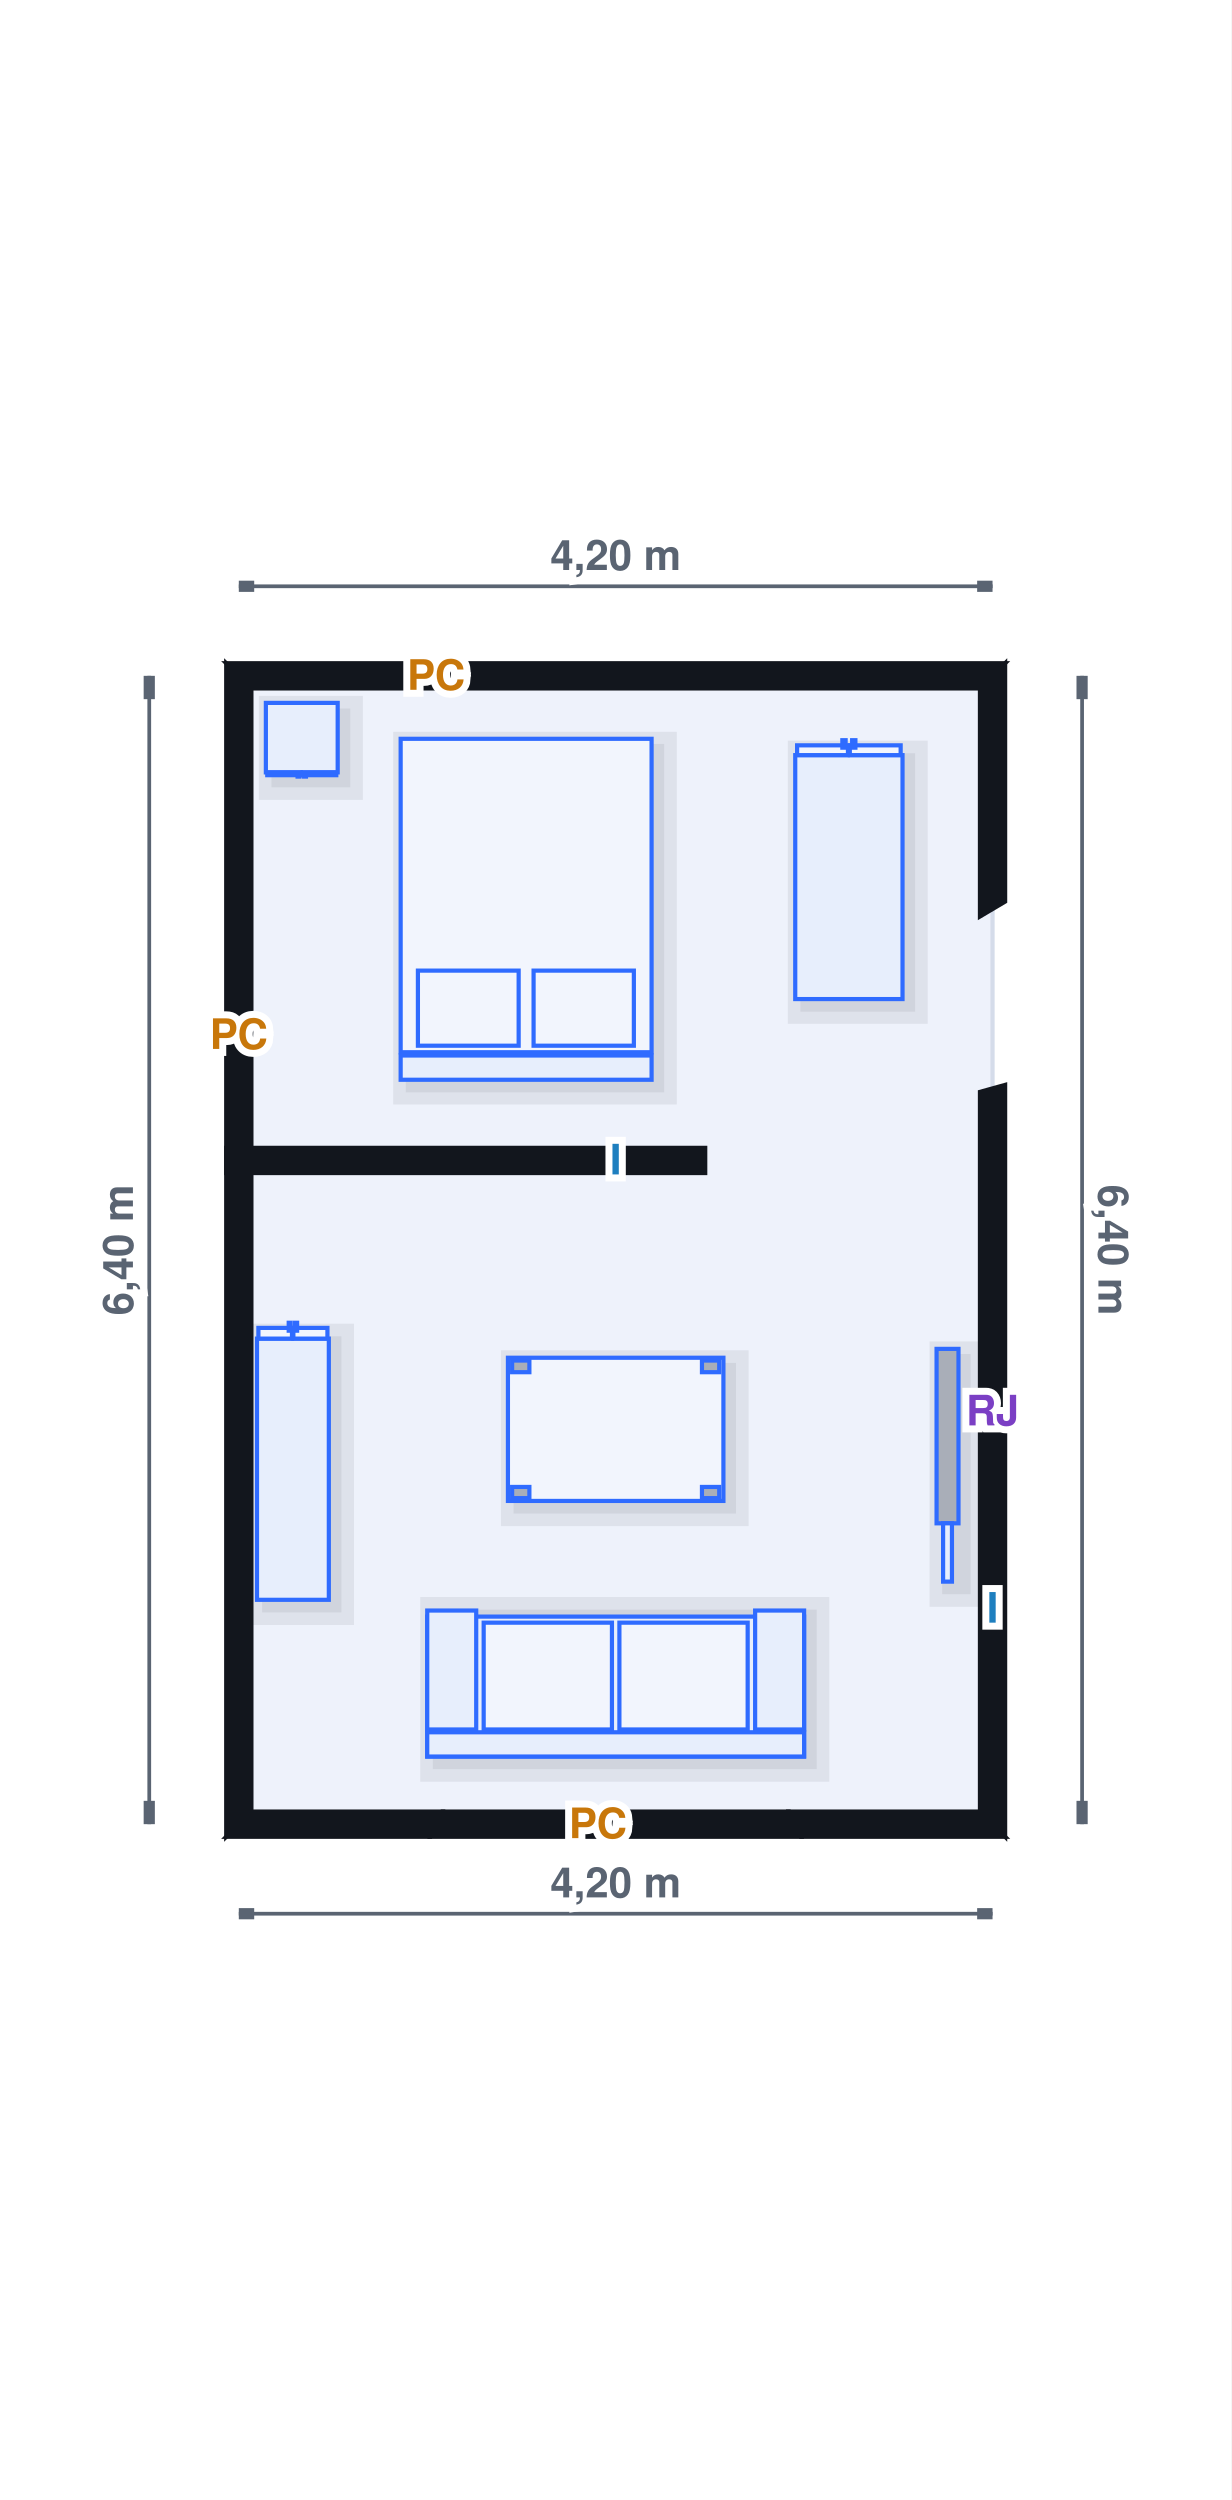
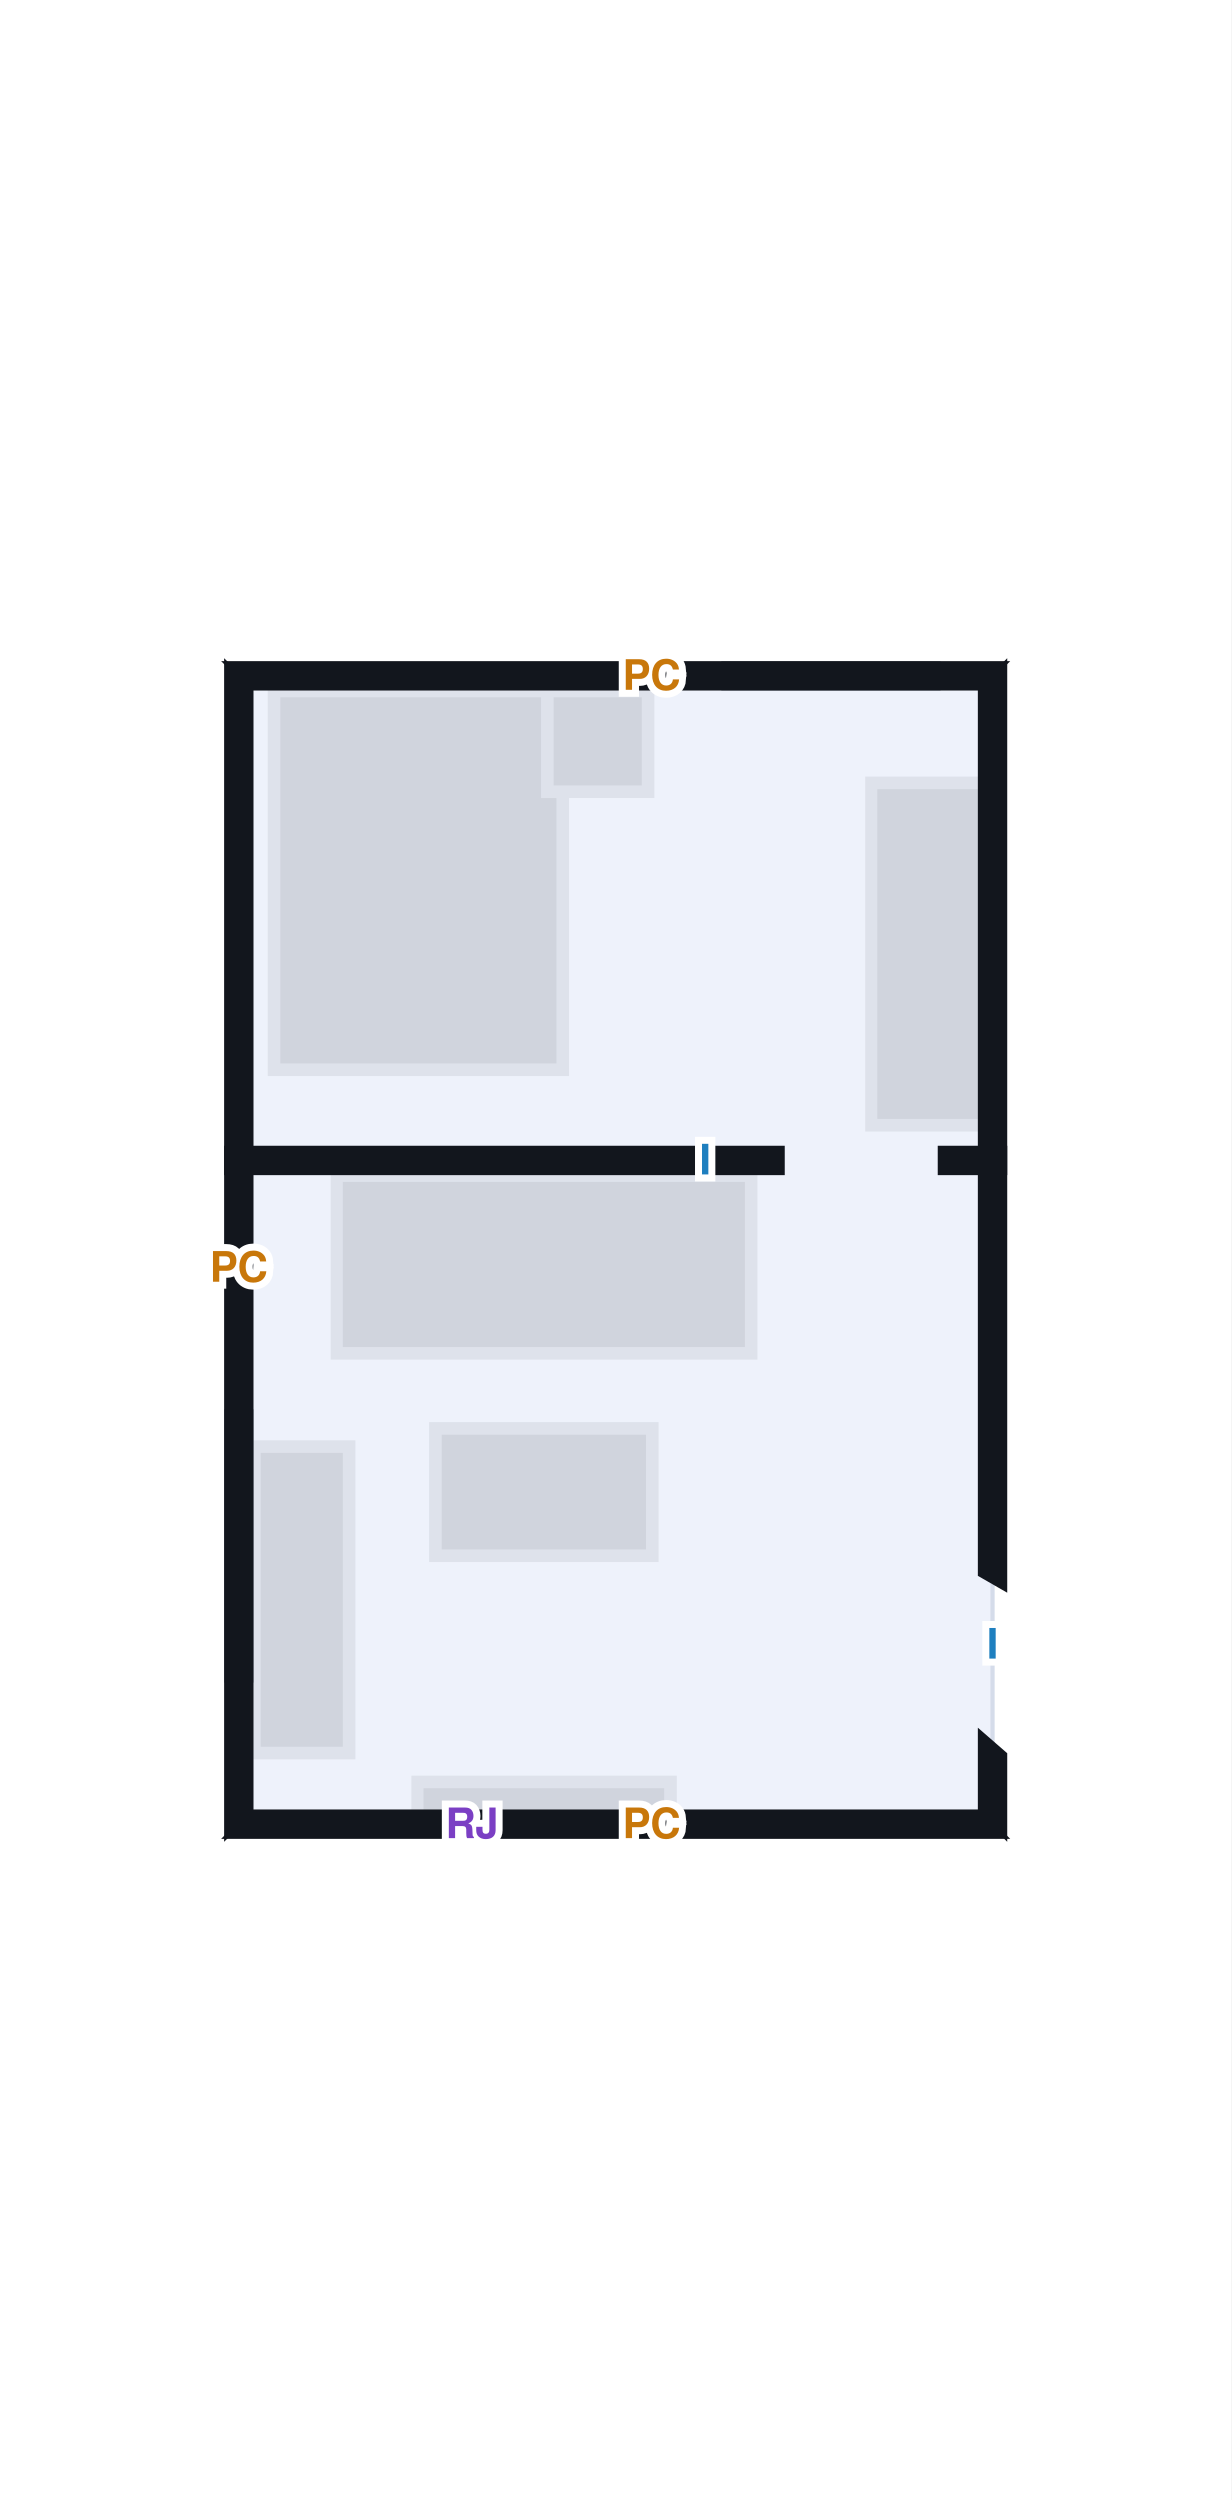
<svg xmlns="http://www.w3.org/2000/svg" width="264" height="536" viewBox="0 0 264 536">
  <rect width="264" height="536" fill="#FFFFFF" />
  <polygon points="51.2,144.9 212.8,144.9 212.8,391.1 51.2,391.1" fill="#EEF2FB" fill-opacity="1.00" stroke="#D5DCEA" stroke-width="0.9" stroke-opacity="1.00" />
-   <polygon points="90.1,342.4 177.8,342.4 177.8,382.0 90.1,382.0" fill="#dee2eb" fill-opacity="1.00" stroke="none" stroke-width="0.9" stroke-opacity="1.00" />
-   <polygon points="92.8,345.1 175.1,345.1 175.1,379.3 92.8,379.3" fill="#d0d4dd" fill-opacity="1.00" stroke="none" stroke-width="0.9" stroke-opacity="1.00" />
-   <polygon points="107.4,289.5 160.5,289.5 160.5,327.2 107.4,327.2" fill="#dee2eb" fill-opacity="1.00" stroke="none" stroke-width="0.9" stroke-opacity="1.00" />
-   <polygon points="110.1,292.2 157.8,292.2 157.8,324.5 110.1,324.5" fill="#d0d4dd" fill-opacity="1.00" stroke="none" stroke-width="0.9" stroke-opacity="1.00" />
-   <polygon points="199.3,287.6 210.8,287.6 210.8,344.5 199.3,344.5" fill="#dee2eb" fill-opacity="1.00" stroke="none" stroke-width="0.9" stroke-opacity="1.00" />
-   <polygon points="202.0,290.3 208.1,290.3 208.1,341.8 202.0,341.8" fill="#d0d4dd" fill-opacity="1.00" stroke="none" stroke-width="0.9" stroke-opacity="1.00" />
-   <polygon points="53.5,283.8 75.9,283.8 75.9,348.4 53.5,348.4" fill="#dee2eb" fill-opacity="1.00" stroke="none" stroke-width="0.9" stroke-opacity="1.00" />
-   <polygon points="56.2,286.5 73.2,286.5 73.2,345.7 56.2,345.7" fill="#d0d4dd" fill-opacity="1.00" stroke="none" stroke-width="0.9" stroke-opacity="1.00" />
-   <polygon points="84.3,156.9 145.1,156.9 145.1,236.8 84.3,236.8" fill="#dee2eb" fill-opacity="1.00" stroke="none" stroke-width="0.9" stroke-opacity="1.00" />
-   <polygon points="87.0,159.5 142.4,159.5 142.4,234.2 87.0,234.2" fill="#d0d4dd" fill-opacity="1.00" stroke="none" stroke-width="0.9" stroke-opacity="1.00" />
-   <polygon points="77.8,171.5 55.5,171.5 55.5,149.2 77.8,149.2" fill="#dee2eb" fill-opacity="1.00" stroke="none" stroke-width="0.9" stroke-opacity="1.00" />
-   <polygon points="75.1,168.8 58.2,168.8 58.2,151.9 75.1,151.9" fill="#d0d4dd" fill-opacity="1.00" stroke="none" stroke-width="0.9" stroke-opacity="1.00" />
-   <polygon points="168.9,158.8 198.9,158.8 198.9,219.5 168.9,219.5" fill="#dee2eb" fill-opacity="1.00" stroke="none" stroke-width="0.9" stroke-opacity="1.00" />
-   <polygon points="171.6,161.5 196.2,161.5 196.2,216.9 171.6,216.9" fill="#d0d4dd" fill-opacity="1.00" stroke="none" stroke-width="0.9" stroke-opacity="1.00" />
-   <polygon points="91.6,376.6 172.4,376.6 172.4,346.6 91.6,346.6" fill="#e7eefc" fill-opacity="1.00" stroke="#2F6BFF" stroke-width="0.9" stroke-opacity="1.00" />
-   <polygon points="103.7,370.8 131.2,370.8 131.2,347.9 103.7,347.9" fill="#f2f5fd" fill-opacity="1.00" stroke="#2F6BFF" stroke-width="0.9" stroke-opacity="1.00" />
-   <polygon points="132.8,370.8 160.3,370.8 160.3,347.9 132.8,347.9" fill="#f2f5fd" fill-opacity="1.00" stroke="#2F6BFF" stroke-width="0.9" stroke-opacity="1.00" />
-   <polygon points="91.6,376.6 172.4,376.6 172.4,371.4 91.6,371.4" fill="#e7eefc" fill-opacity="1.00" stroke="#2F6BFF" stroke-width="0.9" stroke-opacity="1.00" />
-   <polygon points="91.6,370.8 102.1,370.8 102.1,345.3 91.6,345.3" fill="#e7eefc" fill-opacity="1.00" stroke="#2F6BFF" stroke-width="0.9" stroke-opacity="1.00" />
-   <polygon points="161.9,370.8 172.4,370.8 172.4,345.3 161.9,345.3" fill="#e7eefc" fill-opacity="1.00" stroke="#2F6BFF" stroke-width="0.9" stroke-opacity="1.00" />
-   <polygon points="108.9,321.8 155.1,321.8 155.1,291.1 108.9,291.1" fill="#f2f5fd" fill-opacity="1.00" stroke="#2F6BFF" stroke-width="0.9" stroke-opacity="1.00" />
-   <polygon points="109.8,294.2 113.5,294.2 113.5,291.7 109.8,291.7" fill="#a9aeb8" fill-opacity="1.00" stroke="#2F6BFF" stroke-width="0.9" stroke-opacity="1.00" />
-   <polygon points="150.5,294.2 154.2,294.2 154.2,291.7 150.5,291.7" fill="#a9aeb8" fill-opacity="1.00" stroke="#2F6BFF" stroke-width="0.9" stroke-opacity="1.00" />
-   <polygon points="109.8,321.2 113.5,321.2 113.5,318.8 109.8,318.8" fill="#a9aeb8" fill-opacity="1.00" stroke="#2F6BFF" stroke-width="0.9" stroke-opacity="1.00" />
-   <polygon points="150.5,321.2 154.2,321.2 154.2,318.8 150.5,318.8" fill="#a9aeb8" fill-opacity="1.00" stroke="#2F6BFF" stroke-width="0.9" stroke-opacity="1.00" />
-   <polygon points="200.8,326.6 205.5,326.6 205.5,289.2 200.8,289.2" fill="#a9aeb8" fill-opacity="1.00" stroke="#2F6BFF" stroke-width="0.9" stroke-opacity="1.00" />
-   <polygon points="202.2,339.1 204.1,339.1 204.1,326.6 202.2,326.6" fill="#e7eefc" fill-opacity="1.00" stroke="#2F6BFF" stroke-width="0.9" stroke-opacity="1.00" />
-   <polygon points="55.1,343.0 70.5,343.0 70.5,287.0 55.1,287.0" fill="#e7eefc" fill-opacity="1.00" stroke="#2F6BFF" stroke-width="0.9" stroke-opacity="1.00" />
-   <polygon points="55.4,287.0 62.6,287.0 62.6,284.7 55.4,284.7" fill="#f2f5fd" fill-opacity="1.00" stroke="#2F6BFF" stroke-width="0.9" stroke-opacity="1.00" />
-   <polygon points="62.9,287.0 70.2,287.0 70.2,284.7 62.9,284.7" fill="#f2f5fd" fill-opacity="1.00" stroke="#2F6BFF" stroke-width="0.9" stroke-opacity="1.00" />
-   <polygon points="61.9,285.3 62.3,285.3 62.3,283.6 61.9,283.6" fill="#a9aeb8" fill-opacity="1.00" stroke="#2F6BFF" stroke-width="0.9" stroke-opacity="1.00" />
-   <polygon points="63.2,285.3 63.7,285.3 63.7,283.6 63.2,283.6" fill="#a9aeb8" fill-opacity="1.00" stroke="#2F6BFF" stroke-width="0.9" stroke-opacity="1.00" />
-   <polygon points="88.0,225.6 137.5,225.6 137.5,162.0 88.0,162.0" fill="#e7eefc" fill-opacity="1.00" stroke="#2F6BFF" stroke-width="0.9" stroke-opacity="1.00" />
-   <polygon points="85.9,225.6 139.7,225.6 139.7,158.4 85.9,158.4" fill="#f2f5fd" fill-opacity="1.00" stroke="#2F6BFF" stroke-width="0.9" stroke-opacity="1.00" />
-   <polygon points="89.6,224.2 111.2,224.2 111.2,208.1 89.6,208.1" fill="#f2f5fd" fill-opacity="1.00" stroke="#2F6BFF" stroke-width="0.9" stroke-opacity="1.00" />
-   <polygon points="114.4,224.2 135.9,224.2 135.9,208.1 114.4,208.1" fill="#f2f5fd" fill-opacity="1.00" stroke="#2F6BFF" stroke-width="0.9" stroke-opacity="1.00" />
-   <polygon points="85.9,231.5 139.7,231.5 139.7,226.3 85.9,226.3" fill="#e7eefc" fill-opacity="1.00" stroke="#2F6BFF" stroke-width="0.9" stroke-opacity="1.00" />
-   <polygon points="72.4,150.7 57.0,150.7 57.0,165.6 72.4,165.6" fill="#e7eefc" fill-opacity="1.00" stroke="#2F6BFF" stroke-width="0.9" stroke-opacity="1.00" />
-   <polygon points="72.1,165.6 64.9,165.6 64.9,166.2 72.1,166.2" fill="#f2f5fd" fill-opacity="1.00" stroke="#2F6BFF" stroke-width="0.9" stroke-opacity="1.00" />
-   <polygon points="64.5,165.6 57.3,165.6 57.3,166.2 64.5,166.2" fill="#f2f5fd" fill-opacity="1.00" stroke="#2F6BFF" stroke-width="0.9" stroke-opacity="1.00" />
-   <polygon points="65.6,166.1 65.2,166.1 65.2,166.5 65.6,166.5" fill="#a9aeb8" fill-opacity="1.00" stroke="#2F6BFF" stroke-width="0.9" stroke-opacity="1.00" />
-   <polygon points="64.2,166.1 63.8,166.1 63.8,166.5 64.2,166.5" fill="#a9aeb8" fill-opacity="1.00" stroke="#2F6BFF" stroke-width="0.9" stroke-opacity="1.00" />
-   <polygon points="170.5,214.2 193.5,214.2 193.5,161.9 170.5,161.9" fill="#e7eefc" fill-opacity="1.00" stroke="#2F6BFF" stroke-width="0.9" stroke-opacity="1.00" />
-   <polygon points="170.9,161.9 181.8,161.9 181.8,159.8 170.9,159.8" fill="#f2f5fd" fill-opacity="1.00" stroke="#2F6BFF" stroke-width="0.9" stroke-opacity="1.00" />
-   <polygon points="182.2,161.9 193.1,161.9 193.1,159.8 182.2,159.8" fill="#f2f5fd" fill-opacity="1.00" stroke="#2F6BFF" stroke-width="0.9" stroke-opacity="1.00" />
-   <polygon points="180.6,160.3 181.3,160.3 181.3,158.7 180.6,158.7" fill="#a9aeb8" fill-opacity="1.00" stroke="#2F6BFF" stroke-width="0.9" stroke-opacity="1.00" />
-   <polygon points="182.7,160.3 183.4,160.3 183.4,158.7 182.7,158.7" fill="#a9aeb8" fill-opacity="1.00" stroke="#2F6BFF" stroke-width="0.9" stroke-opacity="1.00" />
-   <polygon points="169.2,388.4 94.8,388.4 92.3,393.8 171.7,393.8" fill="#12161d" fill-opacity="1.00" stroke="none" stroke-width="0.9" stroke-opacity="1.00" />
+   <polygon points="57.4,146.9 122.0,146.9 122.0,230.7 57.4,230.7" fill="#dee2eb" fill-opacity="1.00" stroke="none" stroke-width="0.9" stroke-opacity="1.00" />
+   <polygon points="60.1,149.5 119.3,149.5 119.3,228.0 60.1,228.0" fill="#d0d4dd" fill-opacity="1.00" stroke="none" stroke-width="0.9" stroke-opacity="1.00" />
+   <polygon points="140.3,171.1 116.0,171.1 116.0,146.9 140.3,146.9" fill="#dee2eb" fill-opacity="1.00" stroke="none" stroke-width="0.9" stroke-opacity="1.00" />
+   <polygon points="137.6,168.4 118.7,168.4 118.7,149.5 137.6,149.5" fill="#d0d4dd" fill-opacity="1.00" stroke="none" stroke-width="0.9" stroke-opacity="1.00" />
+   <polygon points="185.5,166.5 214.7,166.5 214.7,242.6 185.5,242.6" fill="#dee2eb" fill-opacity="1.00" stroke="none" stroke-width="0.9" stroke-opacity="1.00" />
+   <polygon points="188.1,169.2 212.0,169.2 212.0,239.9 188.1,239.9" fill="#d0d4dd" fill-opacity="1.00" stroke="none" stroke-width="0.9" stroke-opacity="1.00" />
+   <polygon points="162.4,291.5 70.9,291.5 70.9,250.7 162.4,250.7" fill="#dee2eb" fill-opacity="1.00" stroke="none" stroke-width="0.9" stroke-opacity="1.00" />
+   <polygon points="159.7,288.8 73.5,288.8 73.5,253.4 159.7,253.4" fill="#d0d4dd" fill-opacity="1.00" stroke="none" stroke-width="0.9" stroke-opacity="1.00" />
+   <polygon points="92.0,304.9 141.2,304.9 141.2,334.9 92.0,334.9" fill="#dee2eb" fill-opacity="1.00" stroke="none" stroke-width="0.9" stroke-opacity="1.00" />
+   <polygon points="94.7,307.6 138.5,307.6 138.5,332.2 94.7,332.2" fill="#d0d4dd" fill-opacity="1.00" stroke="none" stroke-width="0.9" stroke-opacity="1.00" />
+   <polygon points="88.2,380.7 145.1,380.7 145.1,393.0 88.2,393.0" fill="#dee2eb" fill-opacity="1.00" stroke="none" stroke-width="0.9" stroke-opacity="1.00" />
+   <polygon points="90.8,383.4 142.4,383.4 142.4,390.3 90.8,390.3" fill="#d0d4dd" fill-opacity="1.00" stroke="none" stroke-width="0.9" stroke-opacity="1.00" />
+   <polygon points="53.2,308.8 76.2,308.8 76.2,377.2 53.2,377.2" fill="#dee2eb" fill-opacity="1.00" stroke="none" stroke-width="0.9" stroke-opacity="1.00" />
+   <polygon points="55.9,311.5 73.5,311.5 73.5,374.5 55.9,374.5" fill="#d0d4dd" fill-opacity="1.00" stroke="none" stroke-width="0.9" stroke-opacity="1.00" />
+   <polygon points="53.9,360.3 53.9,302.6 48.5,302.6 48.5,360.3" fill="#78cded" fill-opacity="1.00" stroke="none" stroke-width="0.9" stroke-opacity="1.00" />
+   <polygon points="53.9,360.3 53.9,302.6 48.5,302.6 48.5,360.3" fill="none" fill-opacity="1.00" stroke="#8A93A3" stroke-width="0.9" stroke-opacity="1.00" />
+   <polygon points="155.1,147.6 201.2,147.6 201.2,142.2 155.1,142.2" fill="#78cded" fill-opacity="1.00" stroke="none" stroke-width="0.9" stroke-opacity="1.00" />
+   <polygon points="155.1,147.6 201.2,147.6 201.2,142.2 155.1,142.2" fill="none" fill-opacity="1.00" stroke="#8A93A3" stroke-width="0.9" stroke-opacity="1.00" />
  <polygon points="53.9,147.6 210.1,147.6 215.5,142.2 48.5,142.2" fill="#12161d" fill-opacity="1.00" stroke="none" stroke-width="0.9" stroke-opacity="1.00" />
-   <polygon points="210.1,147.6 210.1,196.5 215.5,193.3 215.5,142.2" fill="#12161d" fill-opacity="1.00" stroke="none" stroke-width="0.9" stroke-opacity="1.00" />
-   <polygon points="210.1,234.1 210.1,388.4 215.5,393.8 215.5,232.6" fill="#12161d" fill-opacity="1.00" stroke="none" stroke-width="0.9" stroke-opacity="1.00" />
-   <polygon points="210.1,388.4 169.2,388.4 171.7,393.8 215.5,393.8" fill="#12161d" fill-opacity="1.00" stroke="none" stroke-width="0.9" stroke-opacity="1.00" />
-   <polygon points="94.8,388.4 53.9,388.4 48.5,393.8 92.3,393.8" fill="#12161d" fill-opacity="1.00" stroke="none" stroke-width="0.9" stroke-opacity="1.00" />
+   <polygon points="210.1,147.6 210.1,337.6 215.5,340.7 215.5,142.2" fill="#12161d" fill-opacity="1.00" stroke="none" stroke-width="0.9" stroke-opacity="1.00" />
+   <polygon points="210.1,371.4 210.1,388.4 215.5,393.8 215.5,376.1" fill="#12161d" fill-opacity="1.00" stroke="none" stroke-width="0.9" stroke-opacity="1.00" />
+   <polygon points="210.1,388.4 53.9,388.4 48.5,393.8 215.5,393.8" fill="#12161d" fill-opacity="1.00" stroke="none" stroke-width="0.9" stroke-opacity="1.00" />
  <polygon points="53.9,388.4 53.9,147.6 48.5,142.2 48.5,393.8" fill="#12161d" fill-opacity="1.00" stroke="none" stroke-width="0.9" stroke-opacity="1.00" />
-   <polygon points="48.5,251.5 151.2,251.5 151.2,246.1 48.5,246.1" fill="#12161d" fill-opacity="1.00" stroke="none" stroke-width="0.9" stroke-opacity="1.00" />
-   <polygon points="169.2,388.4 94.8,388.4 92.3,393.8 171.7,393.8" fill="none" fill-opacity="1.00" stroke="#12161d" stroke-width="0.9" stroke-opacity="1.00" />
+   <polygon points="48.5,251.5 167.8,251.5 167.8,246.1 48.5,246.1" fill="#12161d" fill-opacity="1.00" stroke="none" stroke-width="0.9" stroke-opacity="1.00" />
+   <polygon points="201.5,251.5 215.5,251.5 215.5,246.1 201.5,246.1" fill="#12161d" fill-opacity="1.00" stroke="none" stroke-width="0.9" stroke-opacity="1.00" />
  <polygon points="53.9,147.6 210.1,147.6 215.5,142.2 48.5,142.2" fill="none" fill-opacity="1.00" stroke="#12161d" stroke-width="0.9" stroke-opacity="1.00" />
-   <polygon points="210.1,147.6 210.1,196.5 215.5,193.3 215.5,142.2" fill="none" fill-opacity="1.00" stroke="#12161d" stroke-width="0.9" stroke-opacity="1.00" />
-   <polygon points="210.1,234.1 210.1,388.4 215.5,393.8 215.5,232.6" fill="none" fill-opacity="1.00" stroke="#12161d" stroke-width="0.9" stroke-opacity="1.00" />
-   <polygon points="210.1,388.4 169.2,388.4 171.7,393.8 215.5,393.8" fill="none" fill-opacity="1.00" stroke="#12161d" stroke-width="0.9" stroke-opacity="1.00" />
-   <polygon points="94.8,388.4 53.9,388.4 48.5,393.8 92.3,393.8" fill="none" fill-opacity="1.00" stroke="#12161d" stroke-width="0.9" stroke-opacity="1.00" />
+   <polygon points="210.1,147.6 210.1,337.6 215.5,340.7 215.5,142.2" fill="none" fill-opacity="1.00" stroke="#12161d" stroke-width="0.9" stroke-opacity="1.00" />
+   <polygon points="210.1,371.4 210.1,388.4 215.5,393.8 215.5,376.1" fill="none" fill-opacity="1.00" stroke="#12161d" stroke-width="0.9" stroke-opacity="1.00" />
+   <polygon points="210.1,388.4 53.9,388.4 48.5,393.8 215.5,393.8" fill="none" fill-opacity="1.00" stroke="#12161d" stroke-width="0.9" stroke-opacity="1.00" />
  <polygon points="53.9,388.4 53.9,147.6 48.5,142.2 48.5,393.8" fill="none" fill-opacity="1.00" stroke="#12161d" stroke-width="0.9" stroke-opacity="1.00" />
-   <polygon points="48.5,251.5 151.2,251.5 151.2,246.1 48.5,246.1" fill="none" fill-opacity="1.00" stroke="#12161d" stroke-width="0.9" stroke-opacity="1.00" />
-   <text x="51.2" y="224.9" font-family="Helvetica" font-size="9" font-weight="bold" text-anchor="middle" fill="none" stroke="#FFFFFF" stroke-width="3">PC</text>
-   <text x="51.2" y="224.9" font-family="Helvetica" font-size="9" font-weight="bold" text-anchor="middle" fill="#C8770A">PC</text>
-   <text x="128.2" y="394.1" font-family="Helvetica" font-size="9" font-weight="bold" text-anchor="middle" fill="none" stroke="#FFFFFF" stroke-width="3">PC</text>
-   <text x="128.2" y="394.1" font-family="Helvetica" font-size="9" font-weight="bold" text-anchor="middle" fill="#C8770A">PC</text>
-   <text x="93.5" y="147.9" font-family="Helvetica" font-size="9" font-weight="bold" text-anchor="middle" fill="none" stroke="#FFFFFF" stroke-width="3">PC</text>
-   <text x="93.5" y="147.9" font-family="Helvetica" font-size="9" font-weight="bold" text-anchor="middle" fill="#C8770A">PC</text>
-   <text x="132.0" y="251.8" font-family="Helvetica" font-size="9" font-weight="bold" text-anchor="middle" fill="none" stroke="#FFFFFF" stroke-width="3">I</text>
-   <text x="132.0" y="251.8" font-family="Helvetica" font-size="9" font-weight="bold" text-anchor="middle" fill="#1E7FBF">I</text>
-   <text x="212.8" y="347.9" font-family="Helvetica" font-size="9" font-weight="bold" text-anchor="middle" fill="none" stroke="#FFFFFF" stroke-width="3">I</text>
-   <text x="212.8" y="347.9" font-family="Helvetica" font-size="9" font-weight="bold" text-anchor="middle" fill="#1E7FBF">I</text>
-   <text x="212.8" y="305.6" font-family="Helvetica" font-size="9" font-weight="bold" text-anchor="middle" fill="none" stroke="#FFFFFF" stroke-width="3">RJ</text>
-   <text x="212.8" y="305.6" font-family="Helvetica" font-size="9" font-weight="bold" text-anchor="middle" fill="#7B3FC4">RJ</text>
-   <g opacity="1.00">
-     <line x1="51.2" y1="125.7" x2="212.8" y2="125.7" stroke="#5A6472" stroke-width="0.8" />
-     <line x1="51.2" y1="125.7" x2="54.5" y2="125.7" stroke="#5A6472" stroke-width="2.4" />
-     <line x1="212.8" y1="125.7" x2="209.5" y2="125.7" stroke="#5A6472" stroke-width="2.4" />
-     <text x="132.0" y="122.2" font-family="Helvetica" font-size="9" font-weight="bold" fill="none" stroke="#FFFFFF" stroke-width="3" text-anchor="middle" transform="rotate(0.0 132.0 125.7)">4,20 m</text>
-     <text x="132.0" y="122.2" font-family="Helvetica" font-size="9" font-weight="bold" fill="#5A6472" text-anchor="middle" transform="rotate(0.0 132.0 125.7)">4,20 m</text>
-   </g>
-   <g opacity="1.00">
-     <line x1="232.0" y1="144.9" x2="232.0" y2="391.1" stroke="#5A6472" stroke-width="0.8" />
-     <line x1="232.0" y1="144.9" x2="232.0" y2="149.9" stroke="#5A6472" stroke-width="2.4" />
-     <line x1="232.0" y1="391.1" x2="232.0" y2="386.1" stroke="#5A6472" stroke-width="2.4" />
-     <text x="232.0" y="264.5" font-family="Helvetica" font-size="9" font-weight="bold" fill="none" stroke="#FFFFFF" stroke-width="3" text-anchor="middle" transform="rotate(90.0 232.0 268.0)">6,40 m</text>
-     <text x="232.0" y="264.5" font-family="Helvetica" font-size="9" font-weight="bold" fill="#5A6472" text-anchor="middle" transform="rotate(90.0 232.0 268.0)">6,40 m</text>
-   </g>
-   <g opacity="1.00">
-     <line x1="212.8" y1="410.3" x2="51.2" y2="410.3" stroke="#5A6472" stroke-width="0.8" />
-     <line x1="212.8" y1="410.3" x2="209.5" y2="410.3" stroke="#5A6472" stroke-width="2.4" />
-     <line x1="51.2" y1="410.3" x2="54.5" y2="410.3" stroke="#5A6472" stroke-width="2.4" />
-     <text x="132.0" y="406.8" font-family="Helvetica" font-size="9" font-weight="bold" fill="none" stroke="#FFFFFF" stroke-width="3" text-anchor="middle" transform="rotate(0.0 132.0 410.3)">4,20 m</text>
-     <text x="132.0" y="406.8" font-family="Helvetica" font-size="9" font-weight="bold" fill="#5A6472" text-anchor="middle" transform="rotate(0.0 132.0 410.3)">4,20 m</text>
-   </g>
-   <g opacity="1.00">
-     <line x1="32.0" y1="391.1" x2="32.0" y2="144.9" stroke="#5A6472" stroke-width="0.8" />
-     <line x1="32.0" y1="391.1" x2="32.0" y2="386.1" stroke="#5A6472" stroke-width="2.4" />
-     <line x1="32.0" y1="144.9" x2="32.0" y2="149.9" stroke="#5A6472" stroke-width="2.4" />
-     <text x="32.0" y="264.5" font-family="Helvetica" font-size="9" font-weight="bold" fill="none" stroke="#FFFFFF" stroke-width="3" text-anchor="middle" transform="rotate(-90.0 32.0 268.0)">6,40 m</text>
-     <text x="32.0" y="264.5" font-family="Helvetica" font-size="9" font-weight="bold" fill="#5A6472" text-anchor="middle" transform="rotate(-90.0 32.0 268.0)">6,40 m</text>
-   </g>
+   <polygon points="48.5,251.5 167.8,251.5 167.8,246.1 48.5,246.1" fill="none" fill-opacity="1.00" stroke="#12161d" stroke-width="0.9" stroke-opacity="1.00" />
+   <polygon points="201.5,251.5 215.5,251.5 215.5,246.1 201.5,246.1" fill="none" fill-opacity="1.00" stroke="#12161d" stroke-width="0.9" stroke-opacity="1.00" />
+   <text x="139.7" y="394.1" font-family="Helvetica" font-size="9" font-weight="bold" text-anchor="middle" fill="none" stroke="#FFFFFF" stroke-width="3">PC</text>
+   <text x="139.7" y="394.1" font-family="Helvetica" font-size="9" font-weight="bold" text-anchor="middle" fill="#C8770A">PC</text>
+   <text x="51.2" y="274.8" font-family="Helvetica" font-size="9" font-weight="bold" text-anchor="middle" fill="none" stroke="#FFFFFF" stroke-width="3">PC</text>
+   <text x="51.2" y="274.8" font-family="Helvetica" font-size="9" font-weight="bold" text-anchor="middle" fill="#C8770A">PC</text>
+   <text x="212.8" y="355.6" font-family="Helvetica" font-size="9" font-weight="bold" text-anchor="middle" fill="none" stroke="#FFFFFF" stroke-width="3">I</text>
+   <text x="212.8" y="355.6" font-family="Helvetica" font-size="9" font-weight="bold" text-anchor="middle" fill="#1E7FBF">I</text>
+   <text x="101.2" y="394.1" font-family="Helvetica" font-size="9" font-weight="bold" text-anchor="middle" fill="none" stroke="#FFFFFF" stroke-width="3">RJ</text>
+   <text x="101.2" y="394.1" font-family="Helvetica" font-size="9" font-weight="bold" text-anchor="middle" fill="#7B3FC4">RJ</text>
+   <text x="151.2" y="251.8" font-family="Helvetica" font-size="9" font-weight="bold" text-anchor="middle" fill="none" stroke="#FFFFFF" stroke-width="3">I</text>
+   <text x="151.2" y="251.8" font-family="Helvetica" font-size="9" font-weight="bold" text-anchor="middle" fill="#1E7FBF">I</text>
+   <text x="139.7" y="147.9" font-family="Helvetica" font-size="9" font-weight="bold" text-anchor="middle" fill="none" stroke="#FFFFFF" stroke-width="3">PC</text>
+   <text x="139.7" y="147.9" font-family="Helvetica" font-size="9" font-weight="bold" text-anchor="middle" fill="#C8770A">PC</text>
</svg>
